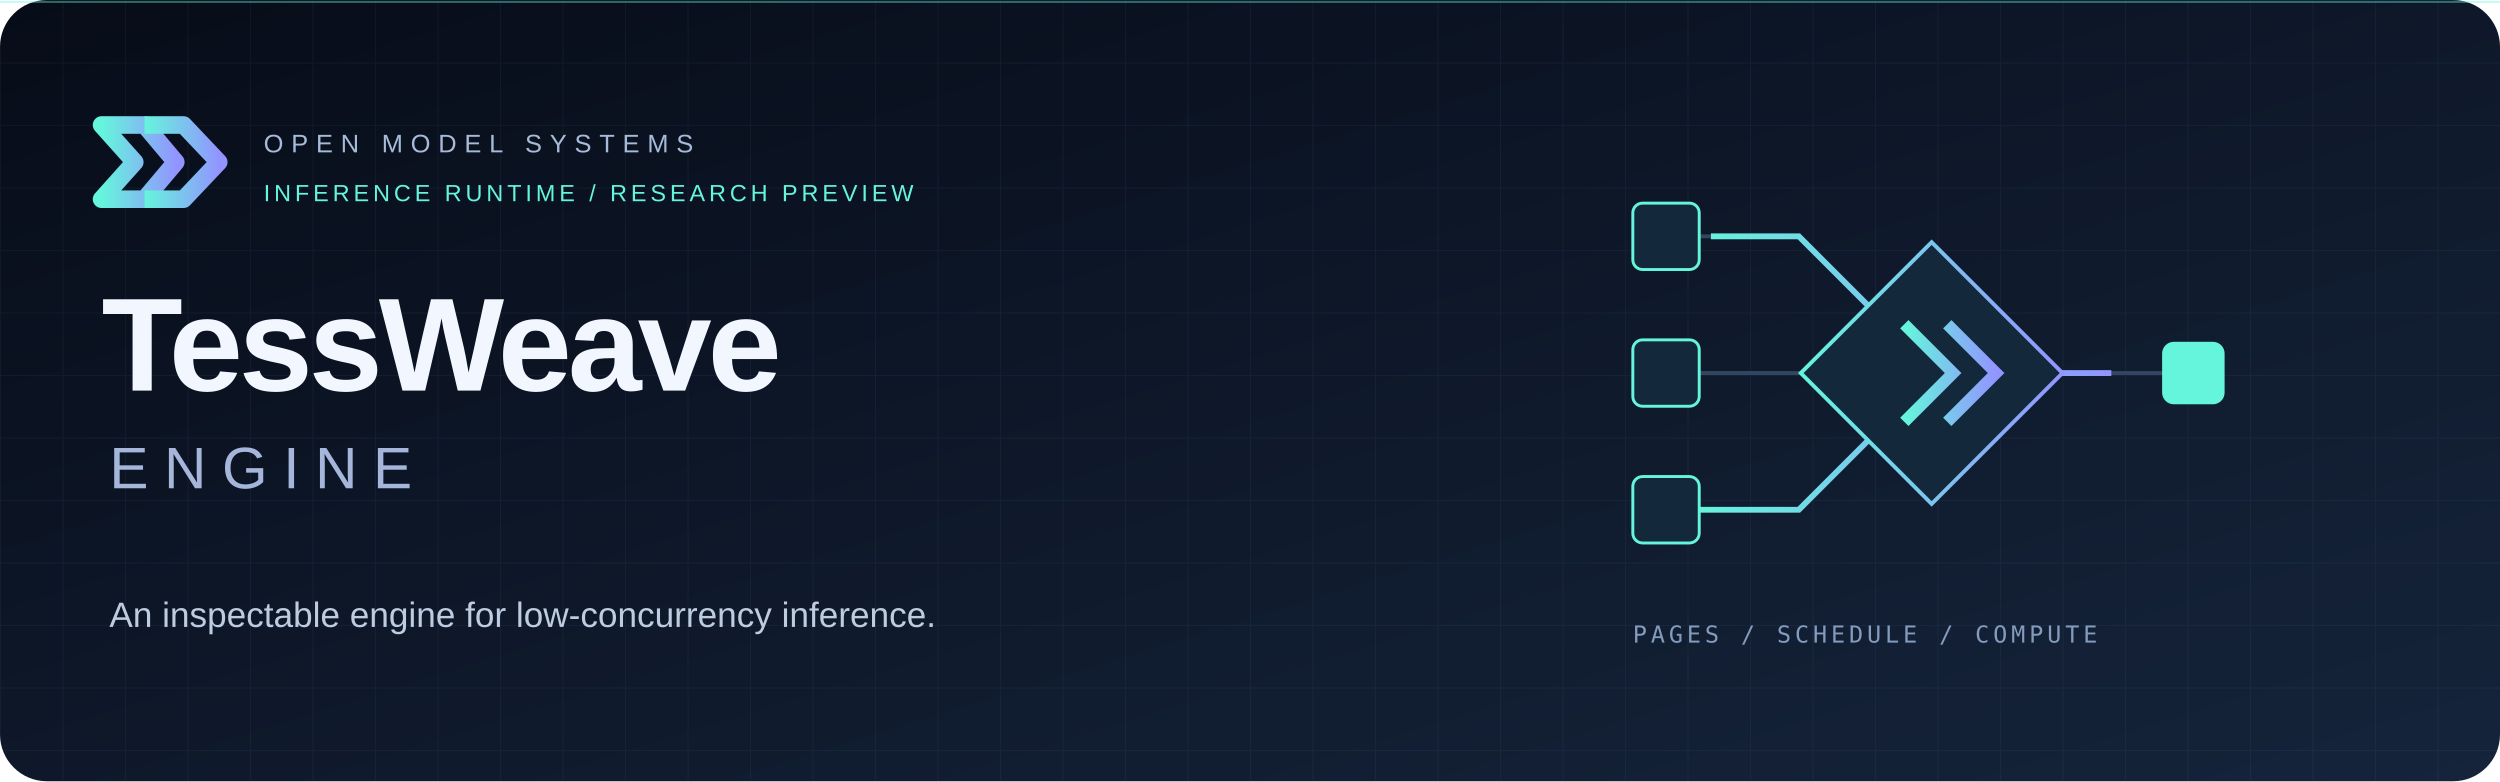
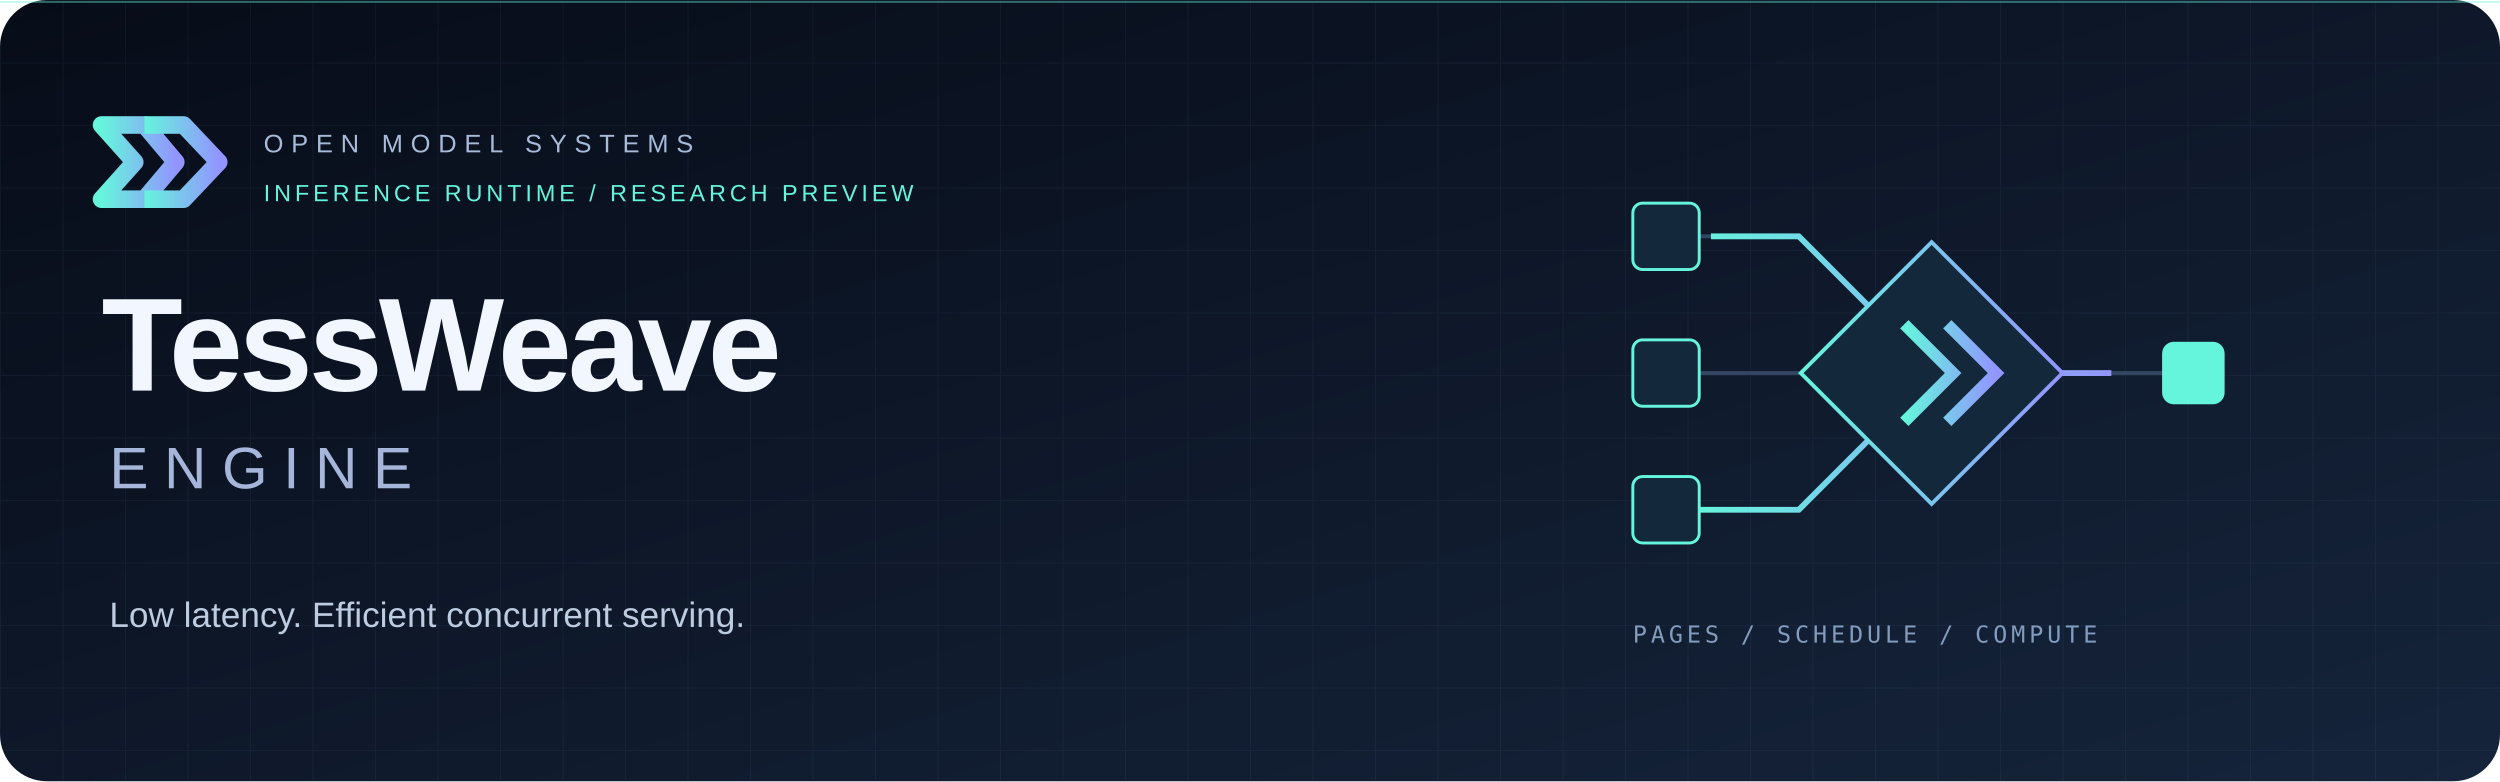
<svg xmlns="http://www.w3.org/2000/svg" width="1280" height="400" viewBox="0 0 1280 400" role="img" aria-labelledby="title desc">
  <defs>
    <linearGradient id="bg" x2="1" y2="1">
      <stop stop-color="#070c18" />
      <stop offset="1" stop-color="#15243b" />
    </linearGradient>
    <linearGradient id="beam">
      <stop stop-color="#65f5dc" />
      <stop offset="1" stop-color="#9295ff" />
    </linearGradient>
    <pattern id="grid" width="32" height="32" patternUnits="userSpaceOnUse">
      <path d="M32 0H0V32" fill="none" stroke="#809cc5" stroke-opacity=".07" />
    </pattern>
  </defs>
  <rect width="1280" height="400" rx="24" fill="url(#bg)" />
  <rect width="1280" height="400" rx="24" fill="url(#grid)" />
  <path d="M0 1H1280" stroke="#65f5dc" stroke-opacity=".4" />
  <g transform="translate(52 64)" fill="none" stroke="url(#beam)" stroke-width="9" stroke-linejoin="round">
    <path d="M0 0h22l16 19-16 19H0l17-19z" />
    <path d="M22 0h20l18 19-18 19H22" />
  </g>
  <text x="135" y="78" fill="#a7bbd9" font-family="Arial, sans-serif" font-size="13" letter-spacing="4">OPEN MODEL SYSTEMS</text>
  <text x="135" y="103" fill="#65f5dc" font-family="Arial, sans-serif" font-size="12" letter-spacing="2">INFERENCE RUNTIME / RESEARCH PREVIEW</text>
  <text x="52" y="200" fill="#f2f7ff" font-family="Arial, sans-serif" font-weight="700" font-size="68" letter-spacing="-2">TessWeave</text>
  <text x="56" y="250" fill="#a5b6da" font-family="Arial, sans-serif" font-size="30" letter-spacing="8">ENGINE</text>
-   <text x="56" y="321" fill="#bdcce0" font-family="Arial, sans-serif" font-size="18">An inspectable engine for low-concurrency inference.</text>
+   <text x="56" y="321" fill="#bdcce0" font-family="Arial, sans-serif" font-size="18">Low latency. Efficient concurrent serving.</text>
  <g transform="translate(836 66)">
    <path d="M0 55h85l70 70h141M0 125h296M0 195h85l70-70" fill="none" stroke="#324661" stroke-width="2" />
    <path d="M40 55h45l70 70h90M28 195h57l70-70" fill="none" stroke="url(#beam)" stroke-width="3" />
    <g fill="#13293b" stroke="#65f5dc" stroke-width="1.5">
      <rect x="0" y="38" width="34" height="34" rx="5" />
      <rect x="0" y="108" width="34" height="34" rx="5" />
      <rect x="0" y="178" width="34" height="34" rx="5" />
    </g>
    <path d="m153 58 67 67-67 67-67-67z" fill="#14283b" stroke="url(#beam)" stroke-width="2" />
    <path d="m139 100 25 25-25 25m22-50 25 25-25 25" fill="none" stroke="url(#beam)" stroke-width="6" />
    <rect x="271" y="109" width="32" height="32" rx="6" fill="#65f5dc" />
    <text x="0" y="263" fill="#839bbd" font-family="monospace" font-size="12" letter-spacing="2">PAGES / SCHEDULE / COMPUTE</text>
  </g>
</svg>
